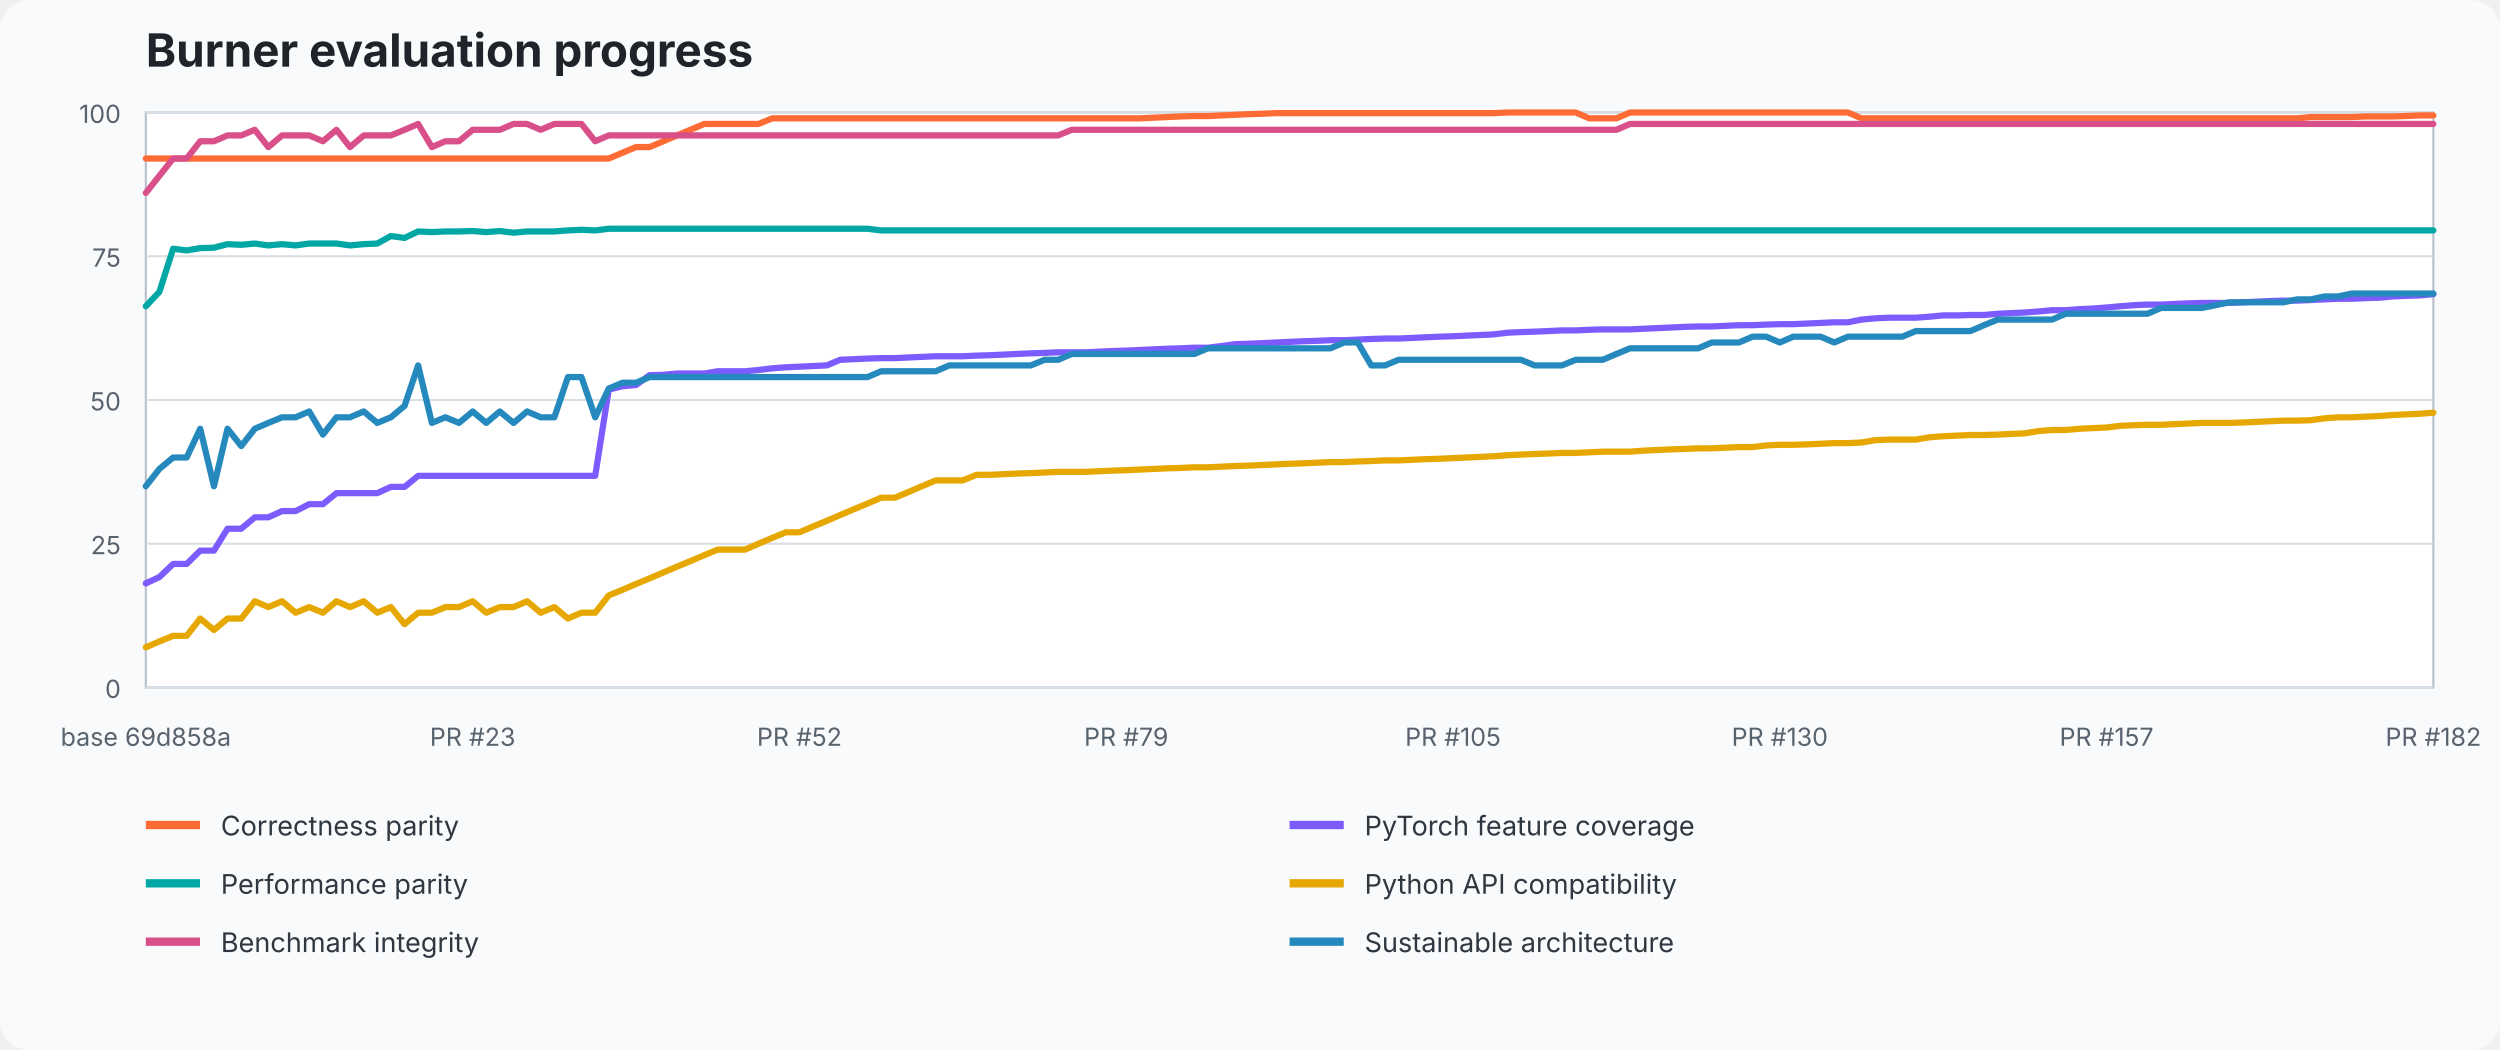
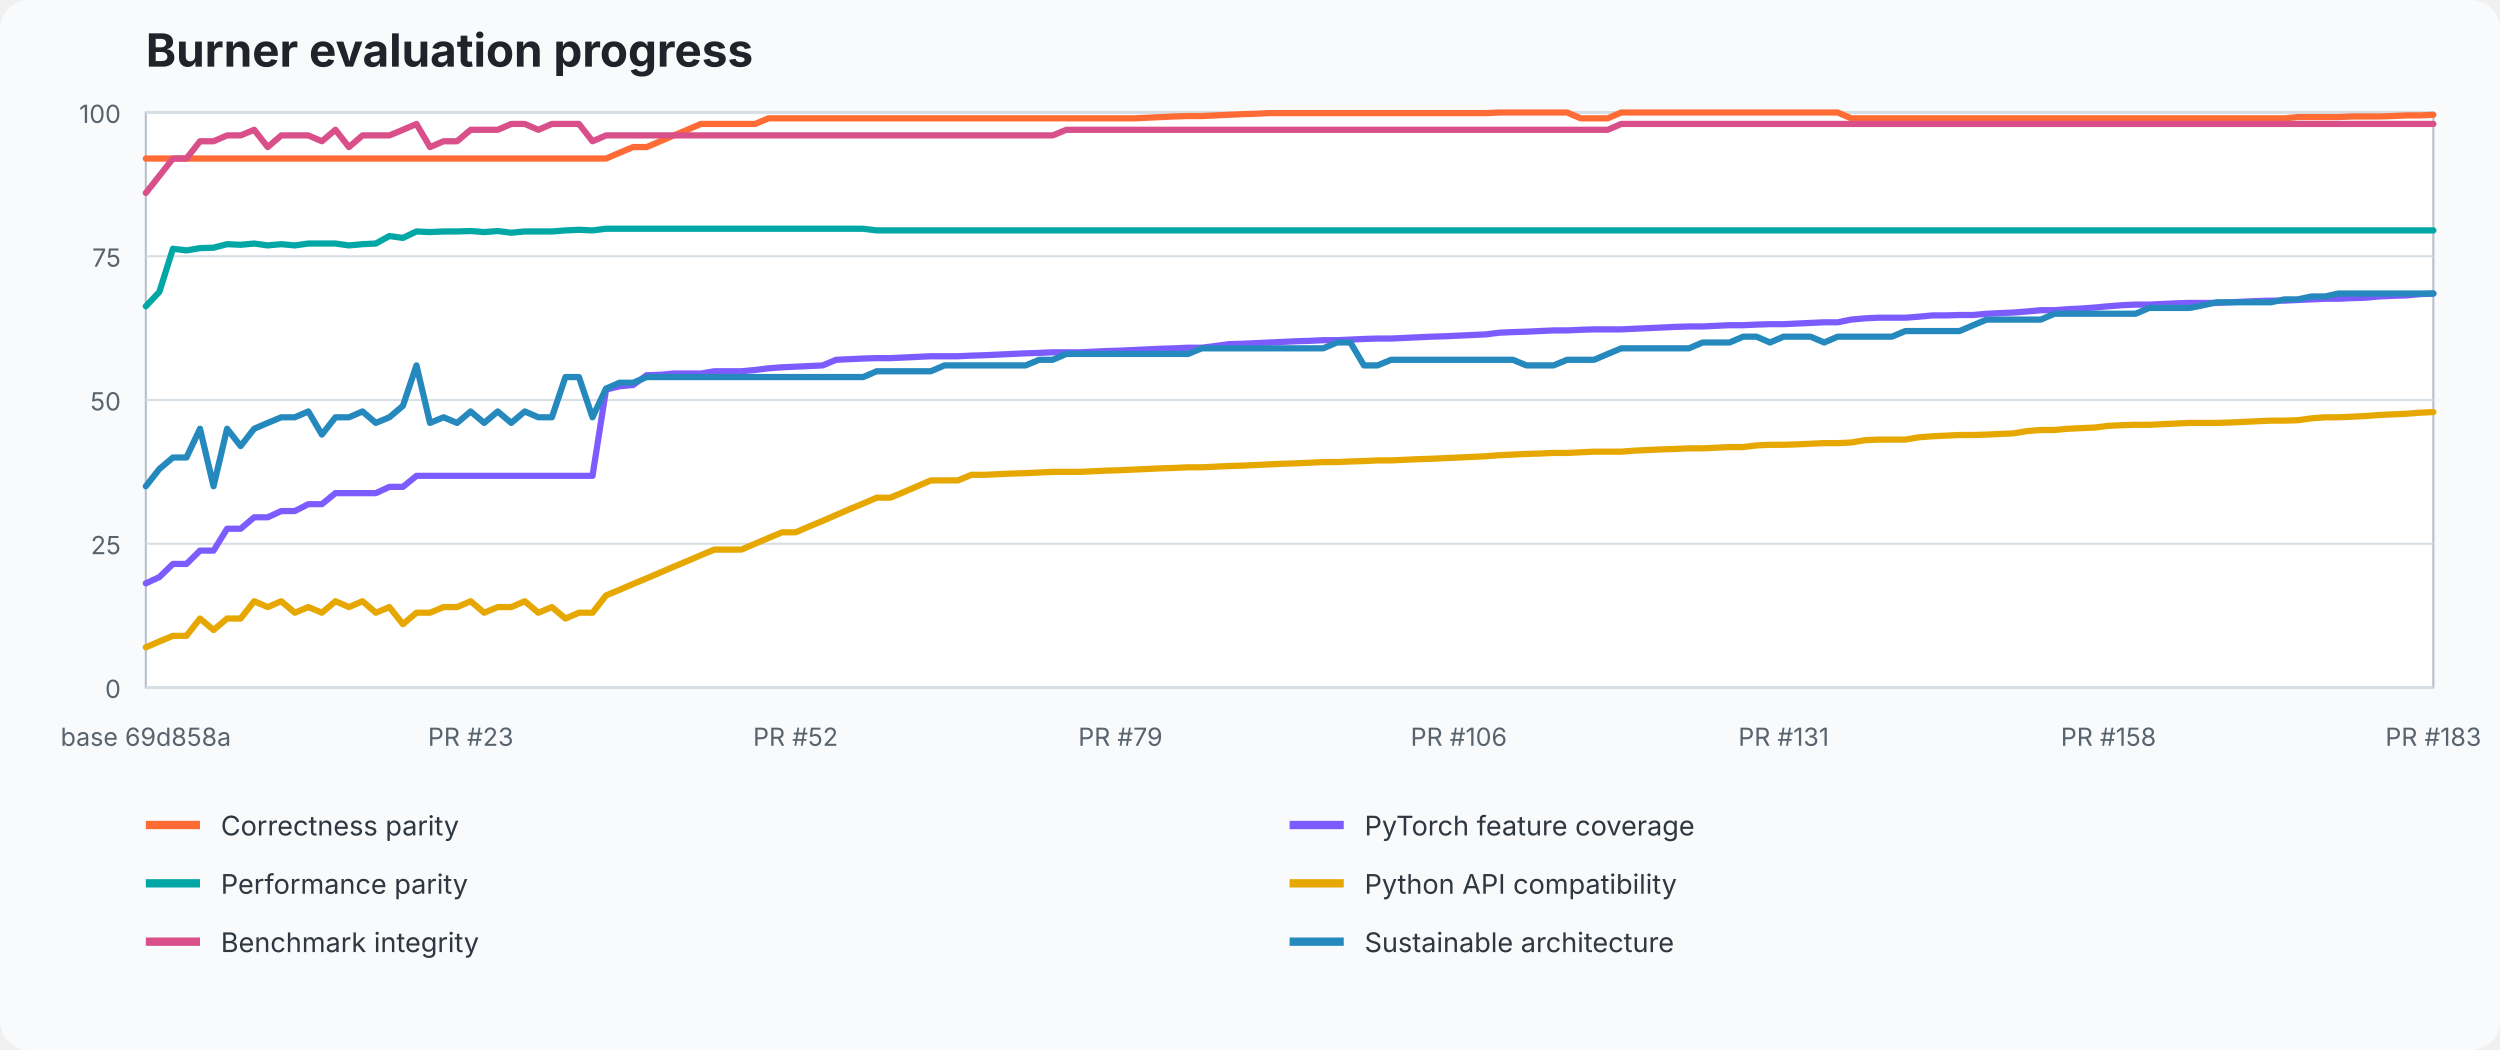
<svg xmlns="http://www.w3.org/2000/svg" width="1200" height="504" viewBox="0 0 1200 504" role="img" aria-labelledby="title desc">
  <style>text{font-family:ui-sans-serif,system-ui,-apple-system,BlinkMacSystemFont,"Segoe UI",sans-serif}.title{font-size:22px;font-weight:700;fill:#20242a}.axis{font-size:12px;fill:#59636e}.legend{font-size:13px;fill:#2f3740}.grid{stroke:#d8dee5;stroke-width:1}.plot{fill:#fff;stroke:#b7c0ca}</style>
  <rect width="100%" height="100%" fill="#f8fafc" rx="14" />
  <text x="70" y="32" class="title">Burner evaluation progress</text>
  <rect x="70" y="54" width="1098" height="276" class="plot" />
  <line x1="70" y1="330" x2="1168" y2="330" class="grid" />
  <text x="58" y="335" text-anchor="end" class="axis">0</text>
  <line x1="70" y1="261" x2="1168" y2="261" class="grid" />
  <text x="58" y="266" text-anchor="end" class="axis">25</text>
  <line x1="70" y1="192" x2="1168" y2="192" class="grid" />
  <text x="58" y="197" text-anchor="end" class="axis">50</text>
  <line x1="70" y1="123" x2="1168" y2="123" class="grid" />
  <text x="58" y="128" text-anchor="end" class="axis">75</text>
  <line x1="70" y1="54" x2="1168" y2="54" class="grid" />
  <text x="58" y="59" text-anchor="end" class="axis">100</text>
-   <polyline points="70.0,76.1 76.5,76.1 83.1,76.1 89.6,76.1 96.1,76.1 102.7,76.1 109.2,76.1 115.8,76.1 122.3,76.1 128.8,76.1 135.4,76.1 141.9,76.1 148.4,76.1 155.0,76.1 161.5,76.1 168.0,76.1 174.6,76.1 181.1,76.1 187.6,76.1 194.2,76.1 200.7,76.1 207.3,76.1 213.8,76.1 220.3,76.1 226.9,76.1 233.4,76.1 239.9,76.1 246.5,76.1 253.0,76.1 259.5,76.1 266.1,76.1 272.6,76.1 279.1,76.1 285.7,76.1 292.2,76.1 298.8,73.3 305.3,70.6 311.8,70.6 318.4,67.8 324.9,65.0 331.4,62.3 338.0,59.5 344.5,59.5 351.0,59.5 357.6,59.5 364.1,59.5 370.6,56.8 377.2,56.8 383.7,56.8 390.3,56.8 396.8,56.8 403.3,56.8 409.9,56.8 416.4,56.8 422.9,56.8 429.5,56.8 436.0,56.8 442.5,56.8 449.1,56.8 455.6,56.8 462.1,56.8 468.7,56.8 475.2,56.8 481.8,56.8 488.3,56.8 494.8,56.8 501.4,56.8 507.9,56.8 514.4,56.8 521.0,56.8 527.5,56.8 534.0,56.8 540.6,56.8 547.1,56.8 553.6,56.5 560.2,56.2 566.7,55.9 573.3,55.7 579.8,55.7 586.3,55.4 592.9,55.1 599.4,54.8 605.9,54.6 612.5,54.3 619.0,54.3 625.5,54.3 632.1,54.3 638.6,54.3 645.1,54.3 651.7,54.3 658.2,54.3 664.8,54.3 671.3,54.3 677.8,54.3 684.4,54.3 690.9,54.3 697.4,54.3 704.0,54.3 710.5,54.3 717.0,54.3 723.6,54.0 730.1,54.0 736.6,54.0 743.2,54.0 749.7,54.0 756.3,54.0 762.8,56.8 769.3,56.8 775.9,56.8 782.4,54.0 788.9,54.0 795.5,54.0 802.0,54.0 808.5,54.0 815.1,54.0 821.6,54.0 828.1,54.0 834.7,54.0 841.2,54.0 847.8,54.0 854.3,54.0 860.8,54.0 867.4,54.0 873.9,54.0 880.4,54.0 887.0,54.0 893.5,56.8 900.0,56.8 906.6,56.8 913.1,56.8 919.6,56.8 926.2,56.8 932.7,56.8 939.3,56.8 945.8,56.8 952.3,56.8 958.9,56.8 965.4,56.8 971.9,56.8 978.5,56.8 985.0,56.8 991.5,56.8 998.1,56.8 1004.6,56.8 1011.1,56.8 1017.7,56.8 1024.2,56.8 1030.8,56.8 1037.3,56.8 1043.8,56.8 1050.4,56.8 1056.9,56.8 1063.4,56.8 1070.0,56.8 1076.5,56.8 1083.0,56.8 1089.6,56.8 1096.1,56.8 1102.6,56.8 1109.2,56.2 1115.7,56.2 1122.3,56.2 1128.8,56.2 1135.3,55.9 1141.9,55.9 1148.4,55.9 1154.9,55.7 1161.5,55.4 1168.0,55.4" fill="none" stroke="#ff6b35" stroke-width="3" stroke-linejoin="round" stroke-linecap="round" />
-   <polyline points="70.0,280.0 76.5,277.0 83.1,270.7 89.6,270.7 96.1,264.3 102.7,264.3 109.2,253.8 115.8,253.8 122.3,248.3 128.8,248.3 135.4,245.3 141.9,245.3 148.4,242.0 155.0,242.0 161.5,236.7 168.0,236.7 174.6,236.7 181.1,236.7 187.6,233.7 194.2,233.7 200.7,228.4 207.3,228.4 213.8,228.4 220.3,228.4 226.9,228.4 233.4,228.4 239.9,228.4 246.5,228.4 253.0,228.4 259.5,228.4 266.1,228.4 272.6,228.4 279.1,228.4 285.7,228.4 292.2,187.0 298.8,185.4 305.3,184.8 311.8,180.1 318.4,179.9 324.9,179.3 331.4,179.3 338.0,179.3 344.5,178.2 351.0,178.2 357.6,178.2 364.1,177.6 370.6,176.8 377.2,176.3 383.7,176.0 390.3,175.7 396.8,175.4 403.3,172.7 409.9,172.4 416.4,172.1 422.9,171.9 429.5,171.9 436.0,171.6 442.5,171.3 449.1,171.0 455.6,171.0 462.1,171.0 468.7,170.7 475.2,170.5 481.8,170.2 488.3,169.9 494.8,169.6 501.4,169.4 507.9,169.1 514.4,169.1 521.0,169.1 527.5,168.8 534.0,168.5 540.6,168.3 547.1,168.0 553.6,167.7 560.2,167.4 566.7,167.2 573.3,166.9 579.8,166.9 586.3,166.1 592.9,165.2 599.4,165.0 605.9,164.7 612.5,164.4 619.0,164.1 625.5,163.8 632.1,163.6 638.6,163.3 645.1,163.3 651.7,163.0 658.2,162.7 664.8,162.5 671.3,162.5 677.8,162.2 684.4,161.9 690.9,161.6 697.4,161.4 704.0,161.1 710.5,160.8 717.0,160.5 723.6,159.7 730.1,159.4 736.6,159.2 743.2,158.9 749.7,158.6 756.3,158.6 762.8,158.3 769.3,158.1 775.9,158.1 782.4,158.1 788.9,157.8 795.5,157.5 802.0,157.2 808.5,156.9 815.1,156.7 821.6,156.7 828.1,156.4 834.7,156.1 841.2,156.1 847.8,155.8 854.3,155.6 860.8,155.6 867.4,155.3 873.9,155.0 880.4,154.7 887.0,154.7 893.5,153.4 900.0,152.8 906.6,152.5 913.1,152.5 919.6,152.5 926.2,152.0 932.7,151.4 939.3,151.4 945.8,151.2 952.3,151.2 958.9,150.6 965.4,150.3 971.9,150.0 978.5,149.5 985.0,148.9 991.5,148.9 998.1,148.4 1004.6,148.1 1011.1,147.6 1017.7,147.0 1024.2,146.5 1030.8,146.2 1037.3,146.2 1043.8,145.9 1050.4,145.6 1056.9,145.4 1063.4,145.4 1070.0,145.4 1076.5,145.1 1083.0,144.8 1089.6,144.5 1096.1,144.3 1102.6,144.3 1109.2,144.0 1115.7,143.7 1122.3,143.4 1128.8,143.4 1135.3,143.1 1141.9,142.9 1148.4,142.3 1154.9,142.0 1161.5,141.8 1168.0,141.2" fill="none" stroke="#7c5cff" stroke-width="3" stroke-linejoin="round" stroke-linecap="round" />
-   <polyline points="70.0,147.0 76.5,140.1 83.1,119.4 89.6,120.2 96.1,119.1 102.7,118.9 109.2,117.2 115.8,117.5 122.3,116.9 128.8,117.8 135.4,117.2 141.9,117.8 148.4,116.9 155.0,116.9 161.5,116.9 168.0,117.8 174.6,117.2 181.1,116.9 187.6,113.3 194.2,114.2 200.7,111.1 207.3,111.4 213.8,111.1 220.3,111.1 226.9,110.9 233.4,111.4 239.9,110.9 246.5,111.7 253.0,111.1 259.5,111.1 266.1,111.1 272.6,110.6 279.1,110.3 285.7,110.6 292.2,109.8 298.8,109.8 305.3,109.8 311.8,109.8 318.4,109.8 324.9,109.8 331.4,109.8 338.0,109.8 344.5,109.8 351.0,109.8 357.6,109.8 364.1,109.8 370.6,109.8 377.2,109.8 383.7,109.8 390.3,109.8 396.8,109.8 403.3,109.8 409.9,109.8 416.4,109.8 422.9,110.6 429.5,110.6 436.0,110.6 442.5,110.6 449.1,110.6 455.6,110.6 462.1,110.6 468.7,110.6 475.2,110.6 481.8,110.6 488.3,110.6 494.8,110.6 501.4,110.6 507.9,110.6 514.4,110.6 521.0,110.6 527.5,110.6 534.0,110.6 540.6,110.6 547.1,110.6 553.6,110.6 560.2,110.6 566.7,110.6 573.3,110.6 579.8,110.6 586.3,110.6 592.9,110.6 599.4,110.6 605.9,110.6 612.5,110.6 619.0,110.6 625.5,110.6 632.1,110.6 638.6,110.6 645.1,110.6 651.7,110.6 658.2,110.6 664.8,110.6 671.3,110.6 677.8,110.6 684.4,110.6 690.9,110.6 697.4,110.6 704.0,110.6 710.5,110.6 717.0,110.6 723.6,110.6 730.1,110.6 736.6,110.6 743.2,110.6 749.7,110.6 756.3,110.6 762.8,110.6 769.3,110.6 775.9,110.6 782.4,110.6 788.9,110.6 795.5,110.6 802.0,110.6 808.5,110.6 815.1,110.6 821.6,110.6 828.1,110.6 834.7,110.6 841.2,110.6 847.8,110.6 854.3,110.6 860.8,110.6 867.4,110.6 873.9,110.6 880.4,110.6 887.0,110.6 893.5,110.6 900.0,110.6 906.6,110.6 913.1,110.6 919.6,110.6 926.2,110.6 932.7,110.6 939.3,110.6 945.8,110.6 952.3,110.6 958.9,110.6 965.4,110.6 971.9,110.6 978.5,110.6 985.0,110.6 991.5,110.6 998.1,110.6 1004.6,110.6 1011.1,110.6 1017.7,110.6 1024.2,110.6 1030.8,110.6 1037.3,110.6 1043.8,110.6 1050.4,110.6 1056.9,110.6 1063.4,110.6 1070.0,110.6 1076.5,110.6 1083.0,110.6 1089.6,110.6 1096.1,110.6 1102.6,110.6 1109.2,110.6 1115.7,110.6 1122.3,110.6 1128.8,110.6 1135.3,110.6 1141.9,110.6 1148.4,110.6 1154.9,110.6 1161.5,110.6 1168.0,110.6" fill="none" stroke="#00a7a5" stroke-width="3" stroke-linejoin="round" stroke-linecap="round" />
-   <polyline points="70.0,310.7 76.5,307.9 83.1,305.2 89.6,305.2 96.1,296.9 102.7,302.4 109.2,296.9 115.8,296.9 122.3,288.6 128.8,291.4 135.4,288.6 141.9,294.1 148.4,291.4 155.0,294.1 161.5,288.6 168.0,291.4 174.6,288.6 181.1,294.1 187.6,291.4 194.2,299.6 200.7,294.1 207.3,294.1 213.8,291.4 220.3,291.4 226.9,288.6 233.4,294.1 239.9,291.4 246.5,291.4 253.0,288.6 259.5,294.1 266.1,291.4 272.6,296.9 279.1,294.1 285.7,294.1 292.2,285.8 298.8,283.1 305.3,280.3 311.8,277.6 318.4,274.8 324.9,272.0 331.4,269.3 338.0,266.5 344.5,263.8 351.0,263.8 357.6,263.8 364.1,261.0 370.6,258.2 377.2,255.5 383.7,255.5 390.3,252.7 396.8,250.0 403.3,247.2 409.9,244.4 416.4,241.7 422.9,238.9 429.5,238.9 436.0,236.2 442.5,233.4 449.1,230.6 455.6,230.6 462.1,230.6 468.7,227.9 475.2,227.9 481.8,227.6 488.3,227.3 494.8,227.1 501.4,226.8 507.9,226.5 514.4,226.5 521.0,226.5 527.5,226.2 534.0,225.9 540.6,225.7 547.1,225.4 553.6,225.1 560.2,224.8 566.7,224.6 573.3,224.3 579.8,224.3 586.3,224.0 592.9,223.7 599.4,223.5 605.9,223.2 612.5,222.9 619.0,222.6 625.5,222.4 632.1,222.1 638.6,221.8 645.1,221.8 651.7,221.5 658.2,221.3 664.8,221.0 671.3,221.0 677.8,220.7 684.4,220.4 690.9,220.2 697.4,219.9 704.0,219.6 710.5,219.3 717.0,219.0 723.6,218.5 730.1,218.2 736.6,217.9 743.2,217.7 749.7,217.4 756.3,217.4 762.8,217.1 769.3,216.8 775.9,216.8 782.4,216.8 788.9,216.3 795.5,216.0 802.0,215.7 808.5,215.5 815.1,215.2 821.6,215.2 828.1,214.9 834.7,214.6 841.2,214.6 847.8,213.8 854.3,213.5 860.8,213.5 867.4,213.3 873.9,213.0 880.4,212.7 887.0,212.7 893.5,212.4 900.0,211.3 906.6,211.0 913.1,211.0 919.6,211.0 926.2,209.9 932.7,209.4 939.3,209.1 945.8,208.8 952.3,208.8 958.9,208.6 965.4,208.3 971.9,208.0 978.5,206.9 985.0,206.4 991.5,206.4 998.1,205.8 1004.6,205.5 1011.1,205.2 1017.7,204.4 1024.2,204.1 1030.8,203.9 1037.3,203.9 1043.8,203.6 1050.4,203.3 1056.9,203.0 1063.4,203.0 1070.0,203.0 1076.5,202.8 1083.0,202.5 1089.6,202.2 1096.1,201.9 1102.6,201.9 1109.2,201.7 1115.7,200.8 1122.3,200.3 1128.8,200.3 1135.3,200.0 1141.9,199.7 1148.4,199.2 1154.9,198.9 1161.5,198.6 1168.0,198.1" fill="none" stroke="#e6a700" stroke-width="3" stroke-linejoin="round" stroke-linecap="round" />
-   <polyline points="70.0,92.6 76.5,84.4 83.1,76.1 89.6,76.1 96.1,67.8 102.7,67.8 109.2,65.0 115.8,65.0 122.3,62.3 128.8,70.6 135.4,65.0 141.9,65.0 148.4,65.0 155.0,67.8 161.5,62.3 168.0,70.6 174.6,65.0 181.1,65.0 187.6,65.0 194.2,62.3 200.7,59.5 207.3,70.6 213.8,67.8 220.3,67.8 226.9,62.3 233.4,62.3 239.9,62.3 246.5,59.5 253.0,59.5 259.5,62.3 266.1,59.5 272.6,59.5 279.1,59.5 285.7,67.8 292.2,65.0 298.8,65.0 305.3,65.0 311.8,65.0 318.4,65.0 324.9,65.0 331.4,65.0 338.0,65.0 344.5,65.0 351.0,65.0 357.6,65.0 364.1,65.0 370.6,65.0 377.2,65.0 383.7,65.0 390.3,65.0 396.8,65.0 403.3,65.0 409.9,65.0 416.4,65.0 422.9,65.0 429.5,65.0 436.0,65.0 442.5,65.0 449.1,65.0 455.6,65.0 462.1,65.0 468.7,65.0 475.2,65.0 481.8,65.0 488.3,65.0 494.8,65.0 501.4,65.0 507.9,65.0 514.4,62.3 521.0,62.3 527.5,62.3 534.0,62.3 540.6,62.3 547.1,62.3 553.6,62.3 560.2,62.3 566.7,62.3 573.3,62.3 579.8,62.3 586.3,62.3 592.9,62.3 599.4,62.3 605.9,62.3 612.5,62.3 619.0,62.3 625.5,62.3 632.1,62.3 638.6,62.3 645.1,62.3 651.7,62.3 658.2,62.3 664.8,62.3 671.3,62.3 677.8,62.3 684.4,62.3 690.9,62.3 697.4,62.3 704.0,62.3 710.5,62.3 717.0,62.3 723.6,62.3 730.1,62.3 736.6,62.3 743.2,62.3 749.7,62.3 756.3,62.3 762.8,62.3 769.3,62.3 775.9,62.3 782.4,59.5 788.9,59.5 795.5,59.5 802.0,59.5 808.5,59.5 815.1,59.5 821.6,59.5 828.1,59.5 834.7,59.5 841.2,59.5 847.8,59.5 854.3,59.5 860.8,59.5 867.4,59.5 873.9,59.5 880.4,59.5 887.0,59.5 893.5,59.5 900.0,59.5 906.6,59.5 913.1,59.5 919.6,59.5 926.2,59.5 932.7,59.5 939.3,59.5 945.8,59.5 952.3,59.5 958.9,59.5 965.4,59.5 971.9,59.5 978.5,59.5 985.0,59.5 991.5,59.5 998.1,59.5 1004.6,59.5 1011.1,59.5 1017.7,59.5 1024.2,59.5 1030.8,59.5 1037.3,59.5 1043.8,59.5 1050.4,59.5 1056.9,59.5 1063.4,59.5 1070.0,59.5 1076.5,59.5 1083.0,59.5 1089.6,59.5 1096.1,59.5 1102.6,59.5 1109.2,59.5 1115.7,59.5 1122.3,59.5 1128.8,59.5 1135.3,59.5 1141.9,59.5 1148.4,59.5 1154.9,59.5 1161.5,59.5 1168.0,59.5" fill="none" stroke="#d94f8a" stroke-width="3" stroke-linejoin="round" stroke-linecap="round" />
-   <polyline points="70.0,233.4 76.5,225.1 83.1,219.6 89.6,219.6 96.1,205.8 102.7,233.4 109.2,205.8 115.8,214.1 122.3,205.8 128.8,203.0 135.4,200.3 141.9,200.3 148.4,197.5 155.0,208.6 161.5,200.3 168.0,200.3 174.6,197.5 181.1,203.0 187.6,200.3 194.2,194.8 200.7,175.4 207.3,203.0 213.8,200.3 220.3,203.0 226.9,197.5 233.4,203.0 239.9,197.5 246.5,203.0 253.0,197.5 259.5,200.3 266.1,200.3 272.6,181.0 279.1,181.0 285.7,200.3 292.2,186.5 298.8,183.7 305.3,183.7 311.8,181.0 318.4,181.0 324.9,181.0 331.4,181.0 338.0,181.0 344.5,181.0 351.0,181.0 357.6,181.0 364.1,181.0 370.6,181.0 377.2,181.0 383.7,181.0 390.3,181.0 396.8,181.0 403.3,181.0 409.9,181.0 416.4,181.0 422.9,178.2 429.5,178.2 436.0,178.2 442.5,178.2 449.1,178.2 455.6,175.4 462.1,175.4 468.7,175.4 475.2,175.4 481.8,175.4 488.3,175.4 494.8,175.4 501.4,172.7 507.9,172.7 514.4,169.9 521.0,169.9 527.5,169.9 534.0,169.9 540.6,169.9 547.1,169.9 553.6,169.9 560.2,169.9 566.7,169.9 573.3,169.9 579.8,167.2 586.3,167.2 592.9,167.2 599.4,167.2 605.9,167.2 612.5,167.2 619.0,167.2 625.5,167.2 632.1,167.2 638.6,167.2 645.1,164.4 651.7,164.4 658.2,175.4 664.8,175.4 671.3,172.7 677.8,172.7 684.4,172.7 690.9,172.7 697.4,172.7 704.0,172.7 710.5,172.7 717.0,172.7 723.6,172.7 730.1,172.7 736.6,175.4 743.2,175.4 749.7,175.4 756.3,172.7 762.8,172.7 769.3,172.7 775.9,169.9 782.4,167.2 788.9,167.2 795.5,167.2 802.0,167.2 808.5,167.2 815.1,167.2 821.6,164.4 828.1,164.4 834.7,164.4 841.2,161.6 847.8,161.6 854.3,164.4 860.8,161.6 867.4,161.6 873.9,161.6 880.4,164.4 887.0,161.6 893.5,161.6 900.0,161.6 906.6,161.6 913.1,161.6 919.6,158.9 926.2,158.9 932.7,158.9 939.3,158.9 945.8,158.9 952.3,156.1 958.9,153.4 965.4,153.4 971.9,153.4 978.5,153.4 985.0,153.4 991.5,150.6 998.1,150.6 1004.6,150.6 1011.1,150.6 1017.7,150.6 1024.2,150.6 1030.8,150.6 1037.3,147.8 1043.8,147.8 1050.4,147.8 1056.9,147.8 1063.4,146.5 1070.0,145.1 1076.5,145.1 1083.0,145.1 1089.6,145.1 1096.1,145.1 1102.6,143.7 1109.2,143.7 1115.7,142.3 1122.3,142.3 1128.8,140.9 1135.3,140.9 1141.9,140.9 1148.4,140.9 1154.9,140.9 1161.5,140.9 1168.0,140.9" fill="none" stroke="#2589bd" stroke-width="3" stroke-linejoin="round" stroke-linecap="round" />
+   <polyline points="70.0,76.1 76.5,76.1 83.0,76.1 89.5,76.1 96.0,76.1 102.5,76.1 109.0,76.1 115.5,76.1 122.0,76.1 128.5,76.1 135.0,76.1 141.5,76.1 148.0,76.1 154.5,76.1 161.0,76.1 167.5,76.1 174.0,76.1 180.4,76.1 186.9,76.1 193.4,76.1 199.9,76.1 206.4,76.1 212.9,76.1 219.4,76.1 225.9,76.1 232.4,76.1 238.9,76.1 245.4,76.1 251.9,76.1 258.4,76.1 264.9,76.1 271.4,76.1 277.9,76.1 284.4,76.1 290.9,76.1 297.4,73.3 303.9,70.6 310.4,70.6 316.9,67.8 323.4,65.0 329.9,62.3 336.4,59.5 342.9,59.5 349.4,59.5 355.9,59.5 362.4,59.5 368.9,56.8 375.4,56.8 381.9,56.8 388.4,56.8 394.9,56.8 401.3,56.8 407.8,56.8 414.3,56.8 420.8,56.8 427.3,56.8 433.8,56.8 440.3,56.8 446.8,56.8 453.3,56.8 459.8,56.8 466.3,56.8 472.8,56.8 479.3,56.8 485.8,56.8 492.3,56.8 498.8,56.8 505.3,56.8 511.8,56.8 518.3,56.8 524.8,56.8 531.3,56.8 537.8,56.8 544.3,56.8 550.8,56.5 557.3,56.2 563.8,55.9 570.3,55.7 576.8,55.7 583.3,55.4 589.8,55.1 596.3,54.8 602.8,54.6 609.3,54.3 615.8,54.3 622.2,54.3 628.7,54.3 635.2,54.3 641.7,54.3 648.2,54.3 654.7,54.3 661.2,54.3 667.7,54.3 674.2,54.3 680.7,54.3 687.2,54.3 693.7,54.3 700.2,54.3 706.7,54.3 713.2,54.3 719.7,54.0 726.2,54.0 732.7,54.0 739.2,54.0 745.7,54.0 752.2,54.0 758.7,56.8 765.2,56.8 771.7,56.8 778.2,54.0 784.7,54.0 791.2,54.0 797.7,54.0 804.2,54.0 810.7,54.0 817.2,54.0 823.7,54.0 830.2,54.0 836.7,54.0 843.1,54.0 849.6,54.0 856.1,54.0 862.6,54.0 869.1,54.0 875.6,54.0 882.1,54.0 888.6,56.8 895.1,56.8 901.6,56.8 908.1,56.8 914.6,56.8 921.1,56.8 927.6,56.8 934.1,56.8 940.6,56.8 947.1,56.8 953.6,56.8 960.1,56.8 966.6,56.8 973.1,56.8 979.6,56.8 986.1,56.8 992.6,56.8 999.1,56.8 1005.6,56.8 1012.1,56.8 1018.6,56.8 1025.1,56.8 1031.6,56.8 1038.1,56.8 1044.6,56.8 1051.1,56.8 1057.6,56.8 1064.0,56.8 1070.5,56.8 1077.0,56.8 1083.5,56.8 1090.0,56.8 1096.5,56.8 1103.0,56.2 1109.5,56.2 1116.0,56.2 1122.5,56.2 1129.0,55.9 1135.5,55.9 1142.0,55.9 1148.5,55.7 1155.0,55.4 1161.5,55.4 1168.0,55.1" fill="none" stroke="#ff6b35" stroke-width="3" stroke-linejoin="round" stroke-linecap="round" />
+   <polyline points="70.0,280.0 76.5,277.0 83.0,270.7 89.5,270.7 96.0,264.3 102.5,264.3 109.0,253.8 115.5,253.8 122.0,248.3 128.5,248.3 135.0,245.3 141.5,245.3 148.0,242.0 154.5,242.0 161.0,236.7 167.5,236.7 174.0,236.7 180.4,236.7 186.9,233.7 193.4,233.7 199.9,228.4 206.4,228.4 212.9,228.4 219.4,228.4 225.9,228.4 232.4,228.4 238.9,228.4 245.4,228.4 251.9,228.4 258.4,228.4 264.9,228.4 271.4,228.4 277.9,228.4 284.4,228.4 290.9,187.0 297.4,185.4 303.9,184.8 310.4,180.1 316.9,179.9 323.4,179.3 329.9,179.3 336.4,179.3 342.9,178.2 349.4,178.2 355.9,178.2 362.4,177.6 368.9,176.8 375.4,176.3 381.9,176.0 388.4,175.7 394.9,175.4 401.3,172.7 407.8,172.4 414.3,172.1 420.8,171.9 427.3,171.9 433.8,171.6 440.3,171.3 446.8,171.0 453.3,171.0 459.8,171.0 466.3,170.7 472.8,170.5 479.3,170.2 485.8,169.9 492.3,169.6 498.8,169.4 505.3,169.1 511.8,169.1 518.3,169.1 524.8,168.8 531.3,168.5 537.8,168.3 544.3,168.0 550.8,167.7 557.3,167.4 563.8,167.2 570.3,166.9 576.8,166.9 583.3,166.1 589.8,165.2 596.3,165.0 602.8,164.7 609.3,164.4 615.8,164.1 622.2,163.8 628.7,163.6 635.2,163.3 641.7,163.3 648.2,163.0 654.7,162.7 661.2,162.5 667.7,162.5 674.2,162.2 680.7,161.9 687.2,161.6 693.7,161.4 700.2,161.1 706.7,160.8 713.2,160.5 719.7,159.7 726.2,159.4 732.7,159.2 739.2,158.9 745.7,158.6 752.2,158.6 758.7,158.3 765.2,158.1 771.7,158.1 778.2,158.1 784.7,157.8 791.2,157.5 797.7,157.2 804.2,156.9 810.7,156.7 817.2,156.7 823.7,156.4 830.2,156.1 836.7,156.1 843.1,155.8 849.6,155.6 856.1,155.6 862.6,155.3 869.1,155.0 875.6,154.7 882.1,154.7 888.6,153.4 895.1,152.8 901.6,152.5 908.1,152.5 914.6,152.5 921.1,152.0 927.6,151.4 934.1,151.4 940.6,151.2 947.1,151.2 953.6,150.6 960.1,150.3 966.6,150.0 973.1,149.5 979.6,148.9 986.1,148.9 992.6,148.4 999.1,148.1 1005.6,147.6 1012.1,147.0 1018.6,146.5 1025.1,146.2 1031.6,146.2 1038.1,145.9 1044.6,145.6 1051.1,145.4 1057.6,145.4 1064.0,145.4 1070.5,145.1 1077.0,144.8 1083.5,144.5 1090.0,144.3 1096.5,144.3 1103.0,144.0 1109.5,143.7 1116.0,143.4 1122.5,143.4 1129.0,143.1 1135.5,142.9 1142.0,142.3 1148.5,142.0 1155.0,141.8 1161.5,141.2 1168.0,140.9" fill="none" stroke="#7c5cff" stroke-width="3" stroke-linejoin="round" stroke-linecap="round" />
+   <polyline points="70.0,147.0 76.5,140.1 83.0,119.4 89.5,120.2 96.0,119.1 102.5,118.9 109.0,117.2 115.5,117.5 122.0,116.9 128.5,117.8 135.0,117.2 141.5,117.8 148.0,116.9 154.5,116.9 161.0,116.9 167.5,117.8 174.0,117.2 180.4,116.9 186.9,113.3 193.4,114.2 199.9,111.1 206.4,111.4 212.9,111.1 219.4,111.1 225.9,110.9 232.4,111.4 238.9,110.9 245.4,111.7 251.9,111.1 258.4,111.1 264.9,111.1 271.4,110.6 277.9,110.3 284.4,110.6 290.9,109.8 297.4,109.8 303.9,109.8 310.4,109.8 316.9,109.8 323.4,109.8 329.9,109.8 336.4,109.8 342.9,109.8 349.4,109.8 355.9,109.8 362.4,109.8 368.9,109.8 375.4,109.8 381.9,109.8 388.4,109.8 394.9,109.8 401.3,109.8 407.8,109.8 414.3,109.8 420.8,110.6 427.3,110.6 433.8,110.6 440.3,110.6 446.8,110.6 453.3,110.6 459.8,110.6 466.3,110.6 472.8,110.6 479.3,110.6 485.8,110.6 492.3,110.6 498.8,110.6 505.3,110.6 511.8,110.6 518.3,110.6 524.8,110.6 531.3,110.6 537.8,110.6 544.3,110.6 550.8,110.6 557.3,110.6 563.8,110.6 570.3,110.6 576.8,110.6 583.3,110.6 589.8,110.6 596.3,110.6 602.8,110.6 609.3,110.6 615.8,110.6 622.2,110.6 628.7,110.6 635.2,110.6 641.7,110.6 648.2,110.6 654.7,110.6 661.2,110.6 667.7,110.6 674.2,110.6 680.7,110.6 687.2,110.6 693.7,110.6 700.2,110.6 706.7,110.6 713.2,110.6 719.7,110.6 726.2,110.6 732.7,110.6 739.2,110.6 745.7,110.6 752.2,110.6 758.7,110.6 765.2,110.6 771.7,110.6 778.2,110.6 784.7,110.6 791.2,110.6 797.7,110.6 804.2,110.6 810.7,110.6 817.2,110.6 823.7,110.6 830.2,110.6 836.7,110.6 843.1,110.6 849.6,110.6 856.1,110.6 862.6,110.6 869.1,110.6 875.6,110.6 882.1,110.6 888.6,110.6 895.1,110.6 901.6,110.6 908.1,110.6 914.6,110.6 921.1,110.6 927.6,110.6 934.1,110.6 940.6,110.6 947.1,110.6 953.6,110.6 960.1,110.6 966.6,110.6 973.1,110.6 979.6,110.6 986.1,110.6 992.6,110.6 999.1,110.6 1005.6,110.6 1012.1,110.6 1018.6,110.6 1025.1,110.6 1031.6,110.6 1038.1,110.6 1044.6,110.6 1051.1,110.6 1057.6,110.6 1064.0,110.6 1070.5,110.6 1077.0,110.6 1083.5,110.6 1090.0,110.6 1096.5,110.6 1103.0,110.6 1109.5,110.6 1116.0,110.6 1122.5,110.6 1129.0,110.6 1135.5,110.6 1142.0,110.6 1148.5,110.6 1155.0,110.6 1161.5,110.6 1168.0,110.6" fill="none" stroke="#00a7a5" stroke-width="3" stroke-linejoin="round" stroke-linecap="round" />
+   <polyline points="70.0,310.7 76.5,307.9 83.0,305.2 89.5,305.2 96.0,296.9 102.5,302.4 109.0,296.9 115.5,296.9 122.0,288.6 128.5,291.4 135.0,288.6 141.5,294.1 148.0,291.4 154.5,294.1 161.0,288.6 167.5,291.4 174.0,288.6 180.4,294.1 186.9,291.4 193.4,299.6 199.9,294.1 206.4,294.1 212.9,291.4 219.4,291.4 225.9,288.6 232.4,294.1 238.9,291.4 245.4,291.4 251.9,288.6 258.4,294.1 264.9,291.4 271.4,296.9 277.9,294.1 284.4,294.1 290.9,285.8 297.4,283.1 303.9,280.3 310.4,277.6 316.9,274.8 323.4,272.0 329.9,269.3 336.4,266.5 342.9,263.8 349.4,263.8 355.9,263.8 362.4,261.0 368.9,258.2 375.4,255.5 381.9,255.5 388.4,252.7 394.9,250.0 401.3,247.2 407.8,244.4 414.3,241.7 420.8,238.9 427.3,238.9 433.8,236.2 440.3,233.4 446.8,230.6 453.3,230.6 459.8,230.6 466.3,227.9 472.8,227.9 479.3,227.6 485.8,227.3 492.3,227.1 498.8,226.8 505.3,226.5 511.8,226.5 518.3,226.5 524.8,226.2 531.3,225.9 537.8,225.7 544.3,225.4 550.8,225.1 557.3,224.8 563.8,224.6 570.3,224.3 576.8,224.3 583.3,224.0 589.8,223.7 596.3,223.5 602.8,223.2 609.3,222.9 615.8,222.6 622.2,222.4 628.7,222.1 635.2,221.8 641.7,221.8 648.2,221.5 654.7,221.3 661.2,221.0 667.7,221.0 674.2,220.7 680.7,220.4 687.2,220.2 693.7,219.9 700.2,219.6 706.7,219.3 713.2,219.0 719.7,218.5 726.2,218.2 732.7,217.9 739.2,217.7 745.7,217.4 752.2,217.4 758.7,217.1 765.2,216.8 771.7,216.8 778.2,216.8 784.7,216.3 791.2,216.0 797.7,215.7 804.2,215.5 810.7,215.2 817.2,215.2 823.7,214.9 830.2,214.6 836.7,214.6 843.1,213.8 849.6,213.5 856.1,213.5 862.6,213.3 869.1,213.0 875.6,212.7 882.1,212.7 888.6,212.4 895.1,211.3 901.6,211.0 908.1,211.0 914.6,211.0 921.1,209.9 927.6,209.4 934.1,209.1 940.6,208.8 947.1,208.8 953.6,208.6 960.1,208.3 966.6,208.0 973.1,206.9 979.6,206.4 986.1,206.4 992.6,205.8 999.1,205.5 1005.6,205.2 1012.1,204.4 1018.6,204.1 1025.1,203.9 1031.6,203.9 1038.1,203.6 1044.6,203.3 1051.1,203.0 1057.6,203.0 1064.0,203.0 1070.5,202.8 1077.0,202.5 1083.5,202.2 1090.0,201.9 1096.5,201.9 1103.0,201.7 1109.5,200.8 1116.0,200.3 1122.5,200.3 1129.0,200.0 1135.5,199.7 1142.0,199.2 1148.5,198.9 1155.0,198.6 1161.5,198.1 1168.0,197.8" fill="none" stroke="#e6a700" stroke-width="3" stroke-linejoin="round" stroke-linecap="round" />
+   <polyline points="70.0,92.6 76.5,84.4 83.0,76.1 89.5,76.1 96.0,67.8 102.5,67.8 109.0,65.0 115.5,65.0 122.0,62.3 128.5,70.6 135.0,65.0 141.5,65.0 148.0,65.0 154.5,67.8 161.0,62.3 167.5,70.6 174.0,65.0 180.4,65.0 186.9,65.0 193.4,62.3 199.9,59.5 206.4,70.6 212.9,67.8 219.4,67.8 225.9,62.3 232.4,62.3 238.9,62.3 245.4,59.5 251.9,59.5 258.4,62.3 264.9,59.5 271.4,59.5 277.9,59.5 284.4,67.8 290.9,65.0 297.4,65.0 303.9,65.0 310.4,65.0 316.9,65.0 323.4,65.0 329.9,65.0 336.4,65.0 342.9,65.0 349.4,65.0 355.9,65.0 362.4,65.0 368.9,65.0 375.4,65.0 381.9,65.0 388.4,65.0 394.9,65.0 401.3,65.0 407.8,65.0 414.3,65.0 420.8,65.0 427.3,65.0 433.8,65.0 440.3,65.0 446.8,65.0 453.3,65.0 459.8,65.0 466.3,65.0 472.8,65.0 479.3,65.0 485.8,65.0 492.3,65.0 498.8,65.0 505.3,65.0 511.8,62.3 518.3,62.3 524.8,62.3 531.3,62.3 537.8,62.3 544.3,62.3 550.8,62.3 557.3,62.3 563.8,62.3 570.3,62.3 576.8,62.3 583.3,62.3 589.8,62.3 596.3,62.3 602.8,62.3 609.3,62.3 615.8,62.3 622.2,62.3 628.7,62.3 635.2,62.3 641.7,62.3 648.2,62.3 654.7,62.3 661.2,62.3 667.7,62.3 674.2,62.3 680.7,62.3 687.2,62.3 693.7,62.3 700.2,62.3 706.7,62.3 713.2,62.3 719.7,62.3 726.2,62.3 732.7,62.3 739.2,62.3 745.7,62.3 752.2,62.3 758.7,62.3 765.2,62.3 771.7,62.3 778.2,59.5 784.7,59.5 791.2,59.5 797.7,59.5 804.2,59.5 810.7,59.5 817.2,59.5 823.7,59.5 830.2,59.5 836.7,59.5 843.1,59.5 849.6,59.5 856.1,59.5 862.6,59.5 869.1,59.5 875.6,59.5 882.1,59.5 888.6,59.5 895.1,59.5 901.6,59.5 908.1,59.5 914.6,59.5 921.1,59.5 927.6,59.5 934.1,59.5 940.6,59.5 947.1,59.5 953.6,59.5 960.1,59.5 966.6,59.5 973.1,59.5 979.6,59.5 986.1,59.5 992.6,59.5 999.1,59.5 1005.6,59.5 1012.1,59.5 1018.6,59.5 1025.1,59.5 1031.6,59.5 1038.1,59.5 1044.6,59.5 1051.1,59.5 1057.6,59.5 1064.0,59.5 1070.5,59.5 1077.0,59.5 1083.5,59.5 1090.0,59.5 1096.5,59.5 1103.0,59.5 1109.5,59.5 1116.0,59.5 1122.5,59.5 1129.0,59.5 1135.5,59.5 1142.0,59.5 1148.5,59.5 1155.0,59.5 1161.5,59.5 1168.0,59.5" fill="none" stroke="#d94f8a" stroke-width="3" stroke-linejoin="round" stroke-linecap="round" />
+   <polyline points="70.0,233.4 76.5,225.1 83.0,219.6 89.5,219.6 96.0,205.8 102.5,233.4 109.0,205.8 115.5,214.1 122.0,205.8 128.5,203.0 135.0,200.3 141.5,200.3 148.0,197.5 154.5,208.6 161.0,200.3 167.5,200.3 174.0,197.5 180.4,203.0 186.9,200.3 193.4,194.8 199.9,175.4 206.4,203.0 212.9,200.3 219.4,203.0 225.9,197.5 232.4,203.0 238.9,197.5 245.4,203.0 251.9,197.5 258.4,200.3 264.9,200.3 271.4,181.0 277.9,181.0 284.4,200.3 290.9,186.5 297.4,183.7 303.9,183.7 310.4,181.0 316.9,181.0 323.4,181.0 329.9,181.0 336.4,181.0 342.9,181.0 349.4,181.0 355.9,181.0 362.4,181.0 368.9,181.0 375.4,181.0 381.9,181.0 388.4,181.0 394.9,181.0 401.3,181.0 407.8,181.0 414.3,181.0 420.8,178.2 427.3,178.2 433.8,178.2 440.3,178.2 446.8,178.2 453.3,175.4 459.8,175.4 466.3,175.4 472.8,175.4 479.3,175.4 485.8,175.4 492.3,175.4 498.8,172.7 505.3,172.7 511.8,169.9 518.3,169.9 524.8,169.9 531.3,169.9 537.8,169.9 544.3,169.9 550.8,169.9 557.3,169.9 563.8,169.9 570.3,169.9 576.8,167.2 583.3,167.2 589.8,167.2 596.3,167.2 602.8,167.2 609.3,167.2 615.8,167.2 622.2,167.2 628.7,167.2 635.2,167.2 641.7,164.4 648.2,164.4 654.7,175.4 661.2,175.4 667.7,172.7 674.2,172.7 680.7,172.7 687.2,172.7 693.7,172.7 700.2,172.7 706.7,172.7 713.2,172.7 719.7,172.7 726.2,172.7 732.7,175.4 739.2,175.4 745.7,175.4 752.2,172.7 758.7,172.7 765.2,172.7 771.7,169.9 778.2,167.2 784.7,167.2 791.2,167.2 797.7,167.2 804.2,167.2 810.7,167.2 817.2,164.4 823.7,164.4 830.2,164.4 836.7,161.6 843.1,161.6 849.6,164.4 856.1,161.6 862.6,161.6 869.1,161.6 875.6,164.4 882.1,161.6 888.6,161.6 895.1,161.6 901.6,161.6 908.1,161.6 914.6,158.9 921.1,158.9 927.6,158.9 934.1,158.9 940.6,158.9 947.1,156.1 953.6,153.4 960.1,153.4 966.6,153.4 973.1,153.4 979.6,153.4 986.1,150.6 992.6,150.6 999.1,150.6 1005.6,150.6 1012.1,150.6 1018.6,150.6 1025.1,150.6 1031.6,147.8 1038.1,147.8 1044.6,147.8 1051.1,147.8 1057.6,146.5 1064.0,145.1 1070.5,145.1 1077.0,145.1 1083.5,145.1 1090.0,145.1 1096.5,143.7 1103.0,143.7 1109.5,142.3 1116.0,142.3 1122.5,140.9 1129.0,140.9 1135.5,140.9 1142.0,140.9 1148.5,140.9 1155.0,140.9 1161.5,140.9 1168.0,140.9" fill="none" stroke="#2589bd" stroke-width="3" stroke-linejoin="round" stroke-linecap="round" />
  <text x="70" y="358" text-anchor="middle" class="axis">base 69d858a</text>
-   <text x="226.857" y="358" text-anchor="middle" class="axis">PR #23</text>
-   <text x="383.714" y="358" text-anchor="middle" class="axis">PR #52</text>
-   <text x="540.571" y="358" text-anchor="middle" class="axis">PR #79</text>
-   <text x="697.429" y="358" text-anchor="middle" class="axis">PR #105</text>
-   <text x="854.286" y="358" text-anchor="middle" class="axis">PR #130</text>
-   <text x="1011.143" y="358" text-anchor="middle" class="axis">PR #157</text>
-   <text x="1168" y="358" text-anchor="middle" class="axis">PR #182</text>
+   <text x="225.929" y="358" text-anchor="middle" class="axis">PR #23</text>
+   <text x="381.858" y="358" text-anchor="middle" class="axis">PR #52</text>
+   <text x="537.787" y="358" text-anchor="middle" class="axis">PR #79</text>
+   <text x="700.213" y="358" text-anchor="middle" class="axis">PR #106</text>
+   <text x="856.142" y="358" text-anchor="middle" class="axis">PR #131</text>
+   <text x="1012.071" y="358" text-anchor="middle" class="axis">PR #158</text>
+   <text x="1168" y="358" text-anchor="middle" class="axis">PR #183</text>
  <line x1="70" y1="396" x2="96" y2="396" stroke="#ff6b35" stroke-width="4" />
  <text x="106" y="401" class="legend">Correctness parity</text>
  <line x1="619" y1="396" x2="645" y2="396" stroke="#7c5cff" stroke-width="4" />
  <text x="655" y="401" class="legend">PyTorch feature coverage</text>
  <line x1="70" y1="424" x2="96" y2="424" stroke="#00a7a5" stroke-width="4" />
  <text x="106" y="429" class="legend">Performance parity</text>
  <line x1="619" y1="424" x2="645" y2="424" stroke="#e6a700" stroke-width="4" />
  <text x="655" y="429" class="legend">Python API compatibility</text>
  <line x1="70" y1="452" x2="96" y2="452" stroke="#d94f8a" stroke-width="4" />
  <text x="106" y="457" class="legend">Benchmark integrity</text>
  <line x1="619" y1="452" x2="645" y2="452" stroke="#2589bd" stroke-width="4" />
  <text x="655" y="457" class="legend">Sustainable architecture</text>
</svg>
